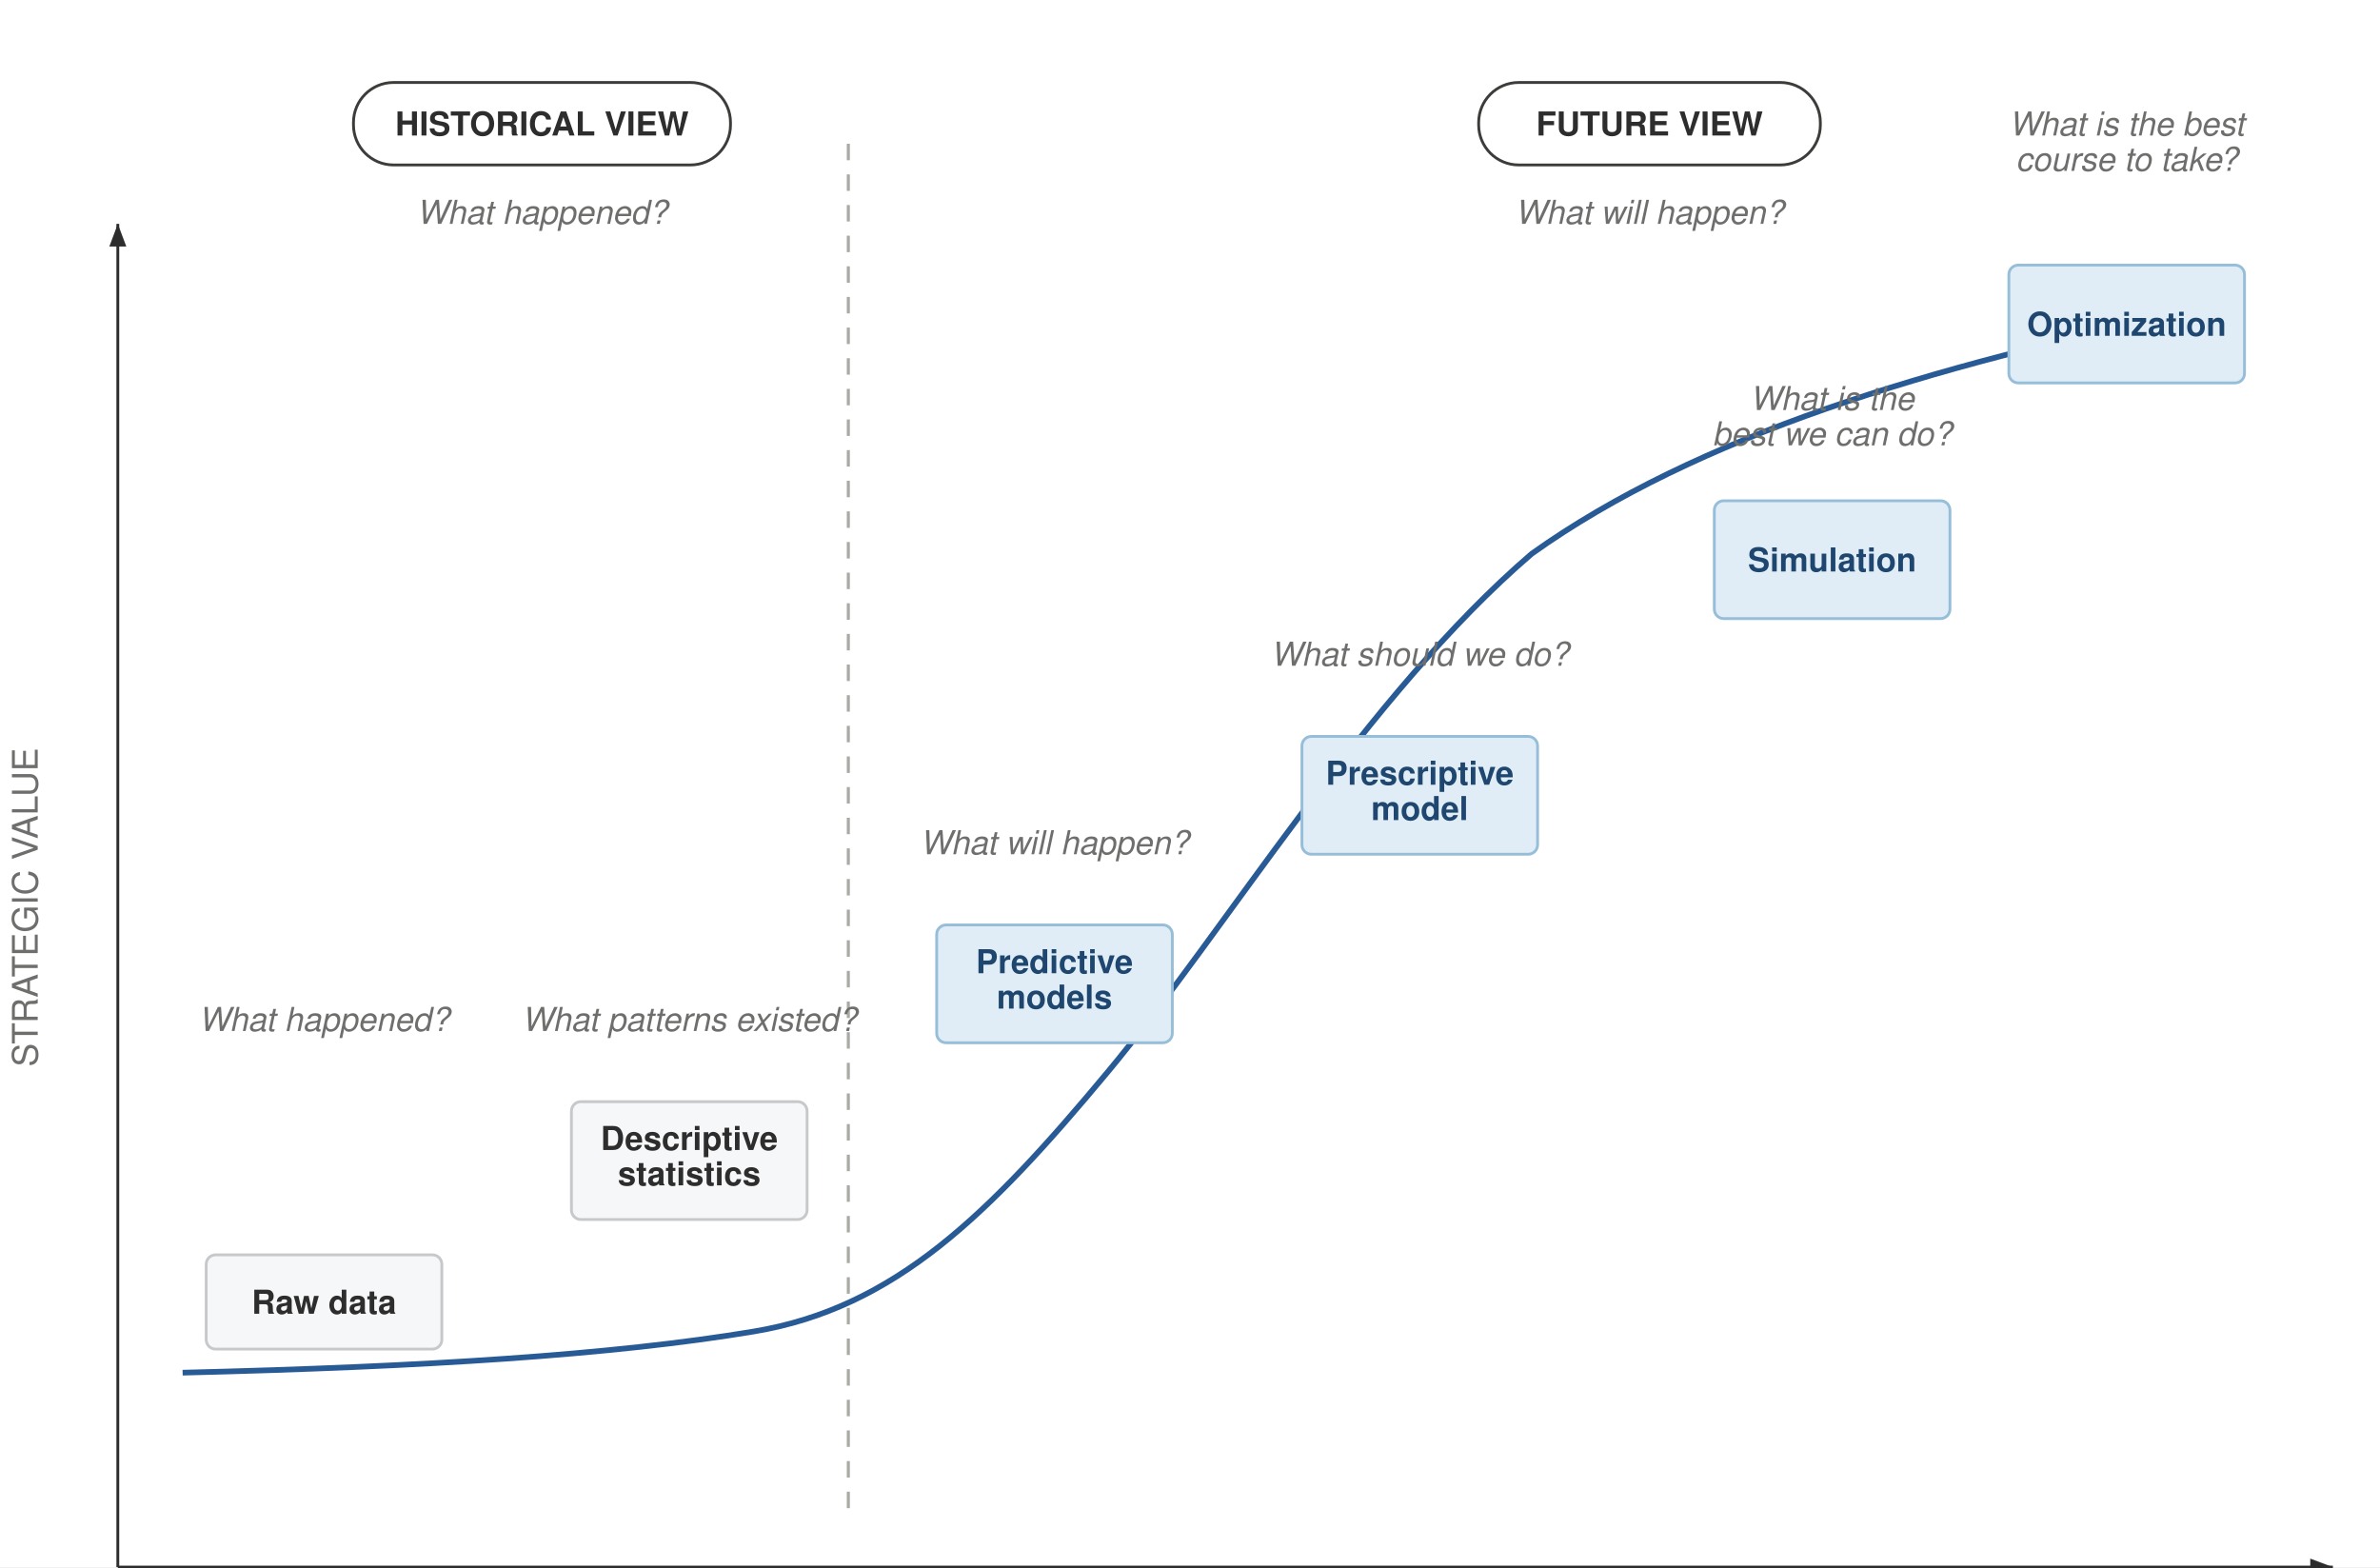
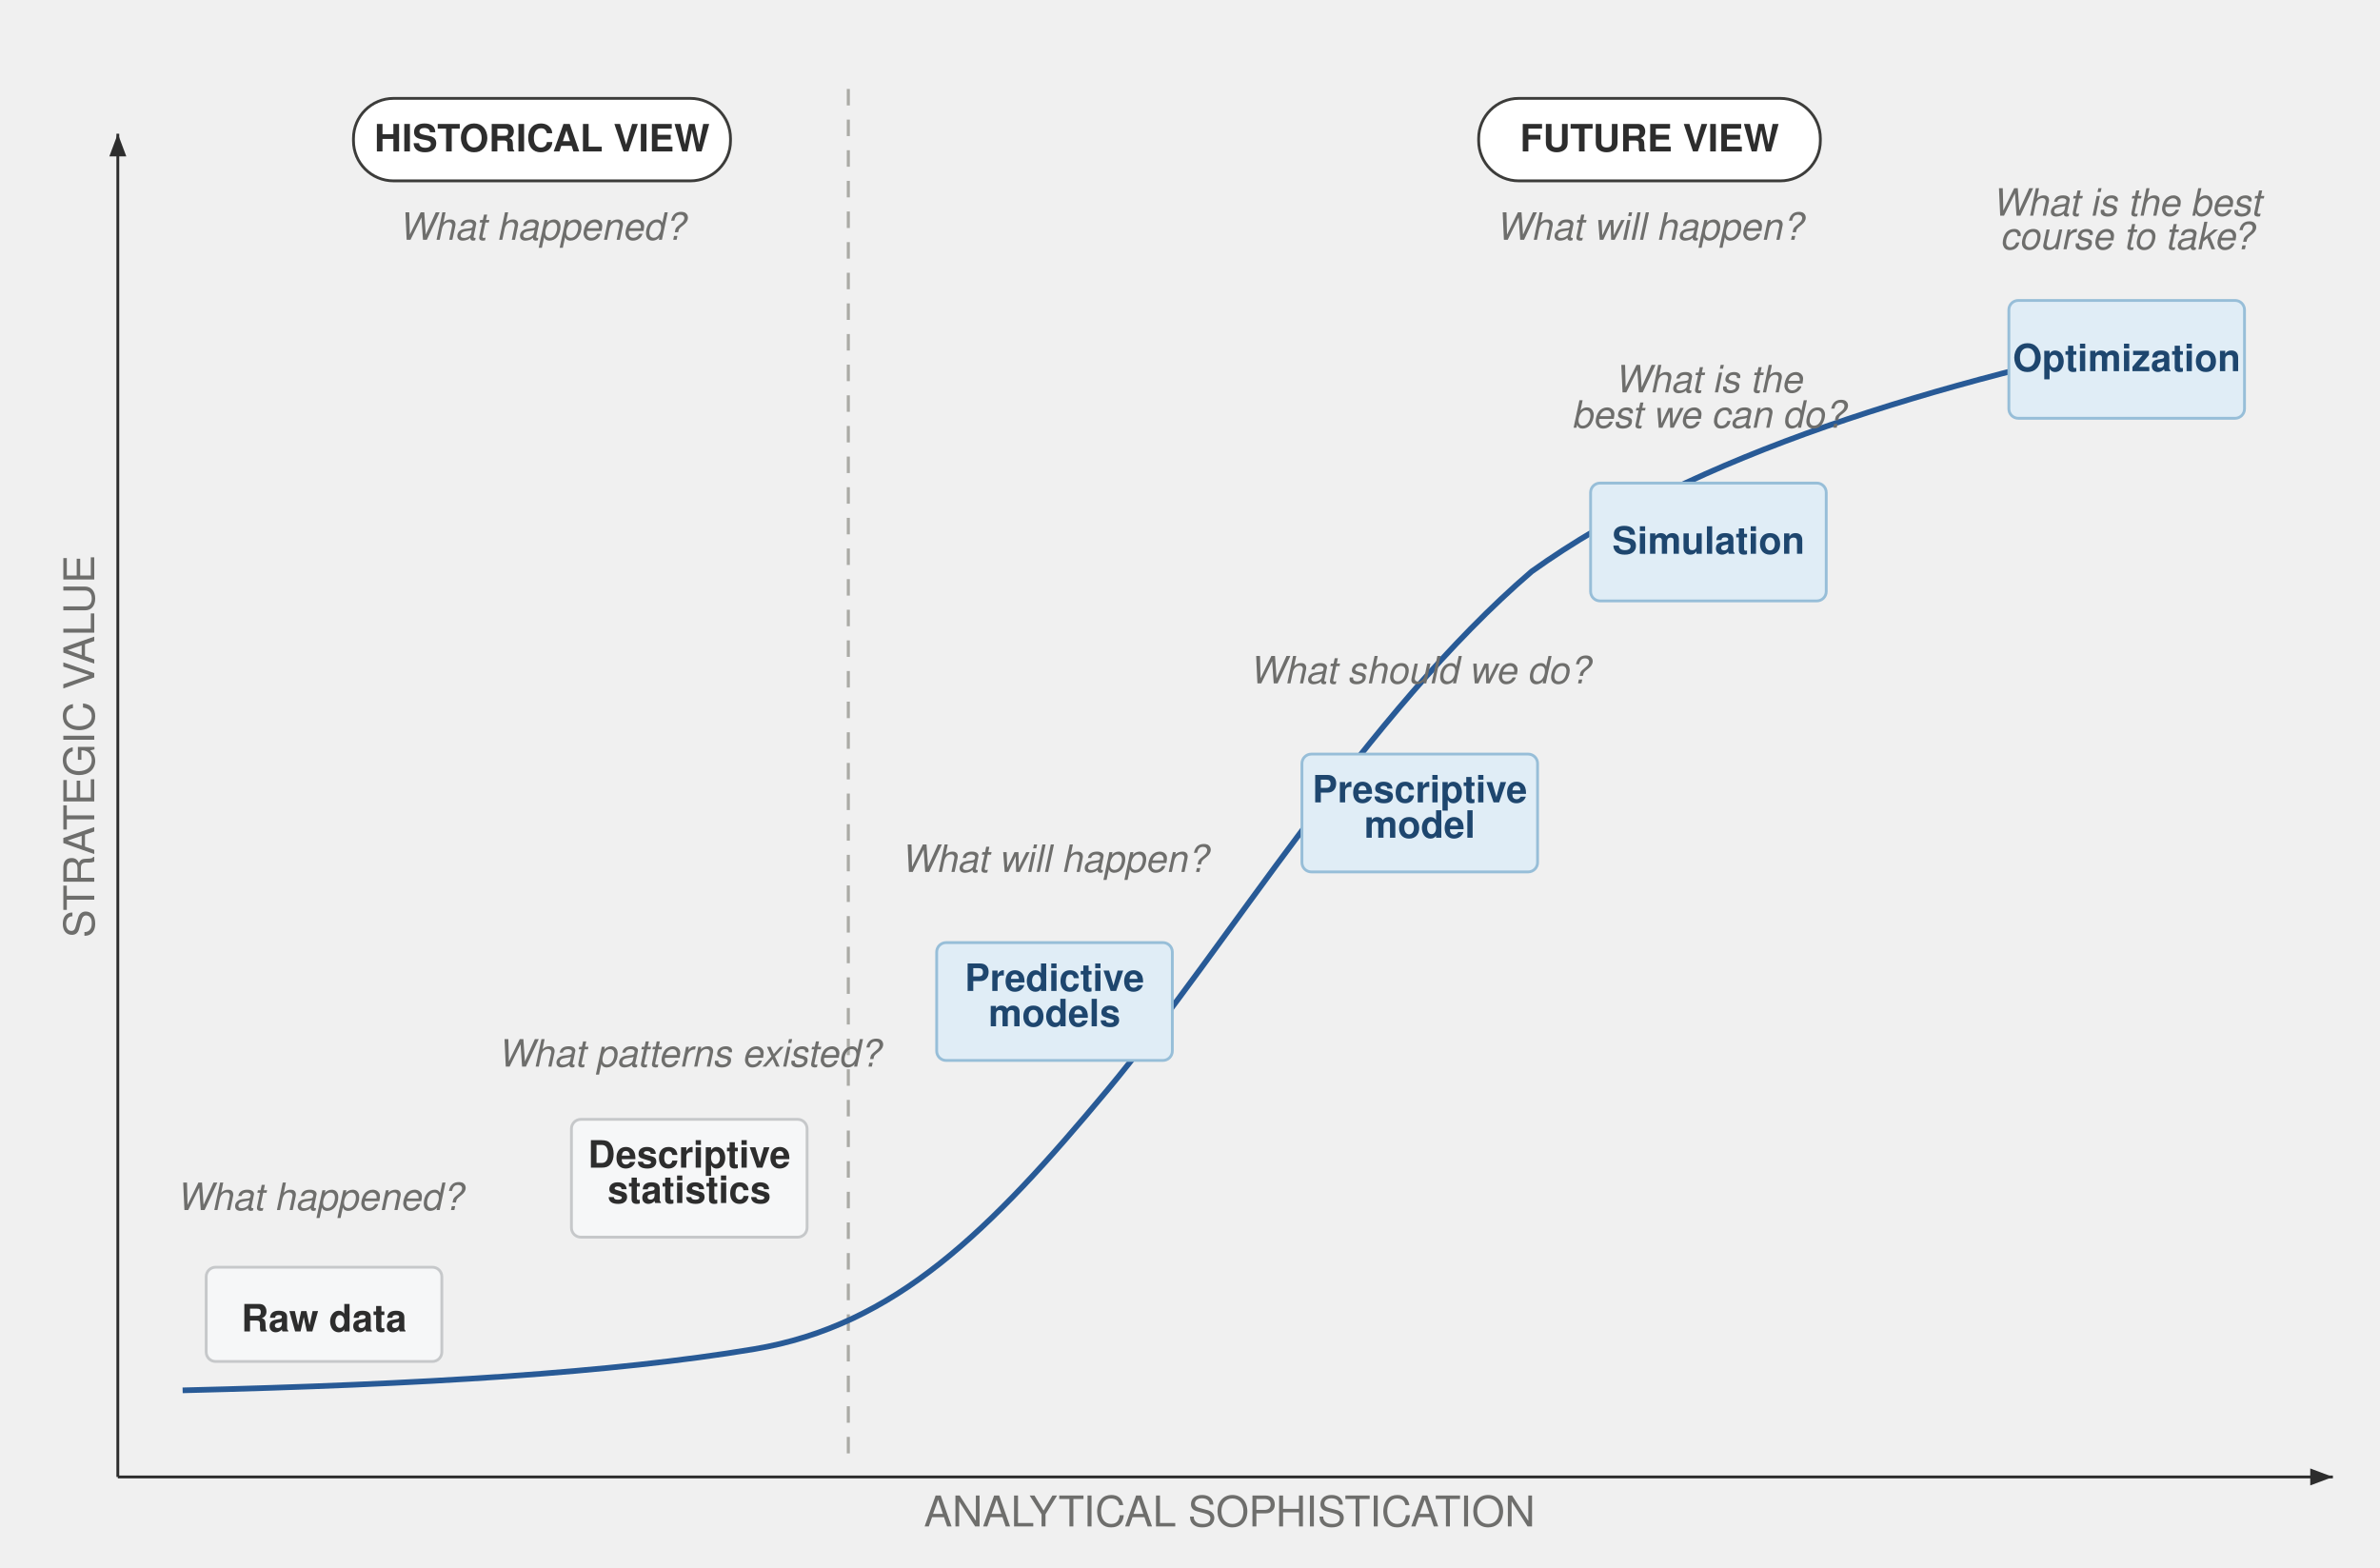
- <svg xmlns="http://www.w3.org/2000/svg" viewBox="0 0 1010 665" font-family="Helvetica, Arial, sans-serif">
-   <defs>
+ <svg xmlns="http://www.w3.org/2000/svg" viewBox="0 0 1010 665" font-family="Helvetica, Arial, sans-serif" version="1.1" id="svg7">
+   <defs id="defs1">
    <marker id="arrowhead" markerWidth="10" markerHeight="10" refX="8" refY="3" orient="auto" markerUnits="strokeWidth">
-       <path d="M0,0 L8,3 L0,6 Z" fill="#2d2d2d" />
+       <path d="M0,0 L8,3 L0,6 Z" fill="#2d2d2d" id="path1" />
    </marker>
  </defs>
-   <g transform="translate(0,35)">
-     <rect id="canvas-background" x="0" y="-35" width="1010" height="665" fill="white" />
-     <line x1="50" y1="630" x2="50" y2="60" stroke="#2d2d2d" stroke-width="1.2" marker-end="url(#arrowhead)" />
-     <line x1="50" y1="630" x2="990" y2="630" stroke="#2d2d2d" stroke-width="1.2" marker-end="url(#arrowhead)" />
-     <text x="16" y="350" fill="#6e6e6c" font-size="15" text-anchor="middle" transform="rotate(-90 16 350)">STRATEGIC VALUE</text>
-     <text x="520" y="655" fill="#6e6e6c" font-size="15" text-anchor="middle">ANALYTICAL SOPHISTICATION</text>
-     <line x1="360" y1="605" x2="360" y2="25" stroke="#aaaaa5" stroke-width="1.3" stroke-dasharray="7,6" />
-     <g id="view-historical">
-       <rect x="150" y="0" width="160" height="35" rx="17" ry="17" fill="white" stroke="#3c3c3a" stroke-width="1.2" />
-       <text x="230" y="22.5" fill="#2d2d2d" font-size="14" font-weight="bold" text-anchor="middle">HISTORICAL VIEW</text>
-       <text x="230" y="60" fill="#6e6e6c" font-size="14" font-style="italic" text-anchor="middle">What happened?</text>
+   <g transform="translate(0,11.75)" id="g7" style="display:inline">
+     <line x1="50" y1="615" x2="50" y2="45" stroke="#2d2d2d" stroke-width="1.2" marker-end="url(#arrowhead)" id="line1" />
+     <line x1="50" y1="615" x2="990" y2="615" stroke="#2d2d2d" stroke-width="1.2" marker-end="url(#arrowhead)" id="line2" />
+     <text x="-305" y="40" fill="#6e6e6c" font-size="18px" text-anchor="middle" transform="rotate(-90)" id="text2">STRATEGIC VALUE</text>
+     <text x="521.794" y="636" fill="#6e6e6c" font-size="18px" text-anchor="middle" id="text3">ANALYTICAL SOPHISTICATION</text>
+     <line x1="360" y1="605" x2="360" y2="25" stroke="#aaaaa5" stroke-width="1.3" stroke-dasharray="7, 6" id="line3" />
+     <g id="view-historical" transform="translate(0,30)">
+       <rect x="150" y="0" width="160" height="35" rx="17" ry="17" fill="#ffffff" stroke="#3c3c3a" stroke-width="1.2" id="rect3" />
+       <text x="230" y="22.5" fill="#2d2d2d" font-size="16px" font-weight="bold" text-anchor="middle" id="text4">HISTORICAL VIEW</text>
+       <text x="230" y="60" fill="#6e6e6c" font-size="16px" font-style="italic" text-anchor="middle" id="text5">What happened?</text>
    </g>
-     <g id="view-future">
-       <rect x="627.5" y="0" width="145" height="35" rx="17" ry="17" fill="white" stroke="#3c3c3a" stroke-width="1.2" />
-       <text x="700" y="22.5" fill="#2d2d2d" font-size="14" font-weight="bold" text-anchor="middle">FUTURE VIEW</text>
-       <text x="700" y="60" fill="#6e6e6c" font-size="14" font-style="italic" text-anchor="middle">What will happen?</text>
+     <g id="view-future" transform="translate(0,30)">
+       <rect x="627.5" y="0" width="145" height="35" rx="17" ry="17" fill="#ffffff" stroke="#3c3c3a" stroke-width="1.2" id="rect5" />
+       <text x="700" y="22.5" fill="#2d2d2d" font-size="16px" font-weight="bold" text-anchor="middle" id="text6">FUTURE VIEW</text>
+       <text x="700" y="60" fill="#6e6e6c" font-size="16px" font-style="italic" text-anchor="middle" id="text7">What will happen?</text>
    </g>
-     <path id="maturity-curve" d="M 77.5,547.5            C 180,545 260,540 320,530            C 380,520 420,480 470,420            C 520,360 580,260 650,200            C 720,150 820,120 930,97.5" fill="none" stroke="#285a96" stroke-width="2.4" />
-     <g id="stage-1-raw-data">
-       <text id="stage-1-question" x="137.5" y="402.5" fill="#6e6e6c" font-size="14" font-style="italic" text-anchor="middle">What happened?</text>
-       <rect id="stage-1-box" x="87.5" y="497.5" width="100" height="40" rx="4" ry="4" fill="#f6f7f8" stroke="#c6c8ca" stroke-width="1.2" />
-       <text id="stage-1-label" x="137.5" y="522.5" fill="#2d2d2d" font-size="14" font-weight="bold" text-anchor="middle">Raw data</text>
+     <path id="maturity-curve" d="m 77.5,578.25 c 102.5,-2.5 182.5,-7.5 242.5,-17.5 60,-10 100,-50 150,-110 50,-60 110,-160 180,-220 70,-50 170,-80 280,-102.5" fill="none" stroke="#285a96" stroke-width="2.4" />
+     <g id="stage-1-raw-data" transform="translate(0,30.75)">
+       <text id="stage-1-question" x="135.682" y="470.975" fill="#6e6e6c" font-size="16px" font-style="italic" text-anchor="middle">What happened?</text>
+       <rect id="stage-1-box" x="87.5" y="495.25" width="100" height="40" rx="4" ry="4" fill="#f6f7f8" stroke="#c6c8ca" stroke-width="1.2" />
+       <text id="stage-1-label" x="137.5" y="522.5" fill="#2d2d2d" font-size="16px" font-weight="bold" text-anchor="middle">Raw data</text>
    </g>
-     <g id="stage-2-descriptive-statistics">
-       <text id="stage-2-question" x="292.5" y="402.5" fill="#6e6e6c" font-size="14" font-style="italic" text-anchor="middle">What patterns existed?</text>
+     <g id="stage-2-descriptive-statistics" transform="translate(0,30.75)">
+       <text id="stage-2-question" x="292.455" y="410.108" fill="#6e6e6c" font-size="16px" font-style="italic" text-anchor="middle">What patterns existed?</text>
      <rect id="stage-2-box" x="242.5" y="432.5" width="100" height="50" rx="4" ry="4" fill="#f6f7f8" stroke="#c6c8ca" stroke-width="1.2" />
-       <text id="stage-2-label-1" x="292.5" y="453" fill="#2d2d2d" font-size="14" font-weight="bold" text-anchor="middle">Descriptive</text>
-       <text id="stage-2-label-2" x="292.5" y="468" fill="#2d2d2d" font-size="14" font-weight="bold" text-anchor="middle">statistics</text>
+       <text id="stage-2-label-1" x="292.5" y="453" fill="#2d2d2d" font-size="16px" font-weight="bold" text-anchor="middle">Descriptive</text>
+       <text id="stage-2-label-2" x="292.5" y="468" fill="#2d2d2d" font-size="16px" font-weight="bold" text-anchor="middle">statistics</text>
    </g>
-     <g id="stage-3-predictive-models">
-       <text id="stage-3-question" x="447.5" y="327.5" fill="#6e6e6c" font-size="14" font-style="italic" text-anchor="middle">What will happen?</text>
+     <g id="stage-3-predictive-models" transform="translate(0,30.75)">
+       <text id="stage-3-question" x="447.5" y="327.5" fill="#6e6e6c" font-size="16px" font-style="italic" text-anchor="middle">What will happen?</text>
      <rect id="stage-3-box" x="397.5" y="357.5" width="100" height="50" rx="4" ry="4" fill="#e0edf6" stroke="#97bed8" stroke-width="1.2" />
-       <text id="stage-3-label-1" x="447.5" y="378" fill="#1e466e" font-size="14" font-weight="bold" text-anchor="middle">Predictive</text>
-       <text id="stage-3-label-2" x="447.5" y="393" fill="#1e466e" font-size="14" font-weight="bold" text-anchor="middle">models</text>
+       <text id="stage-3-label-1" x="447.5" y="378" fill="#1e466e" font-size="16px" font-weight="bold" text-anchor="middle">Predictive</text>
+       <text id="stage-3-label-2" x="447.5" y="393" fill="#1e466e" font-size="16px" font-weight="bold" text-anchor="middle">models</text>
    </g>
-     <g id="stage-4-prescriptive-model">
-       <text id="stage-4-question" x="602.5" y="247.5" fill="#6e6e6c" font-size="14" font-style="italic" text-anchor="middle">What should we do?</text>
+     <g id="stage-4-prescriptive-model" transform="translate(0,30.75)">
+       <text id="stage-4-question" x="602.5" y="247.5" fill="#6e6e6c" font-size="16px" font-style="italic" text-anchor="middle">What should we do?</text>
      <rect id="stage-4-box" x="552.5" y="277.5" width="100" height="50" rx="4" ry="4" fill="#e0edf6" stroke="#97bed8" stroke-width="1.2" />
-       <text id="stage-4-label-1" x="602.5" y="298" fill="#1e466e" font-size="14" font-weight="bold" text-anchor="middle">Prescriptive</text>
-       <text id="stage-4-label-2" x="602.5" y="313" fill="#1e466e" font-size="14" font-weight="bold" text-anchor="middle">model</text>
+       <text id="stage-4-label-1" x="602.5" y="298" fill="#1e466e" font-size="16px" font-weight="bold" text-anchor="middle">Prescriptive</text>
+       <text id="stage-4-label-2" x="602.5" y="313" fill="#1e466e" font-size="16px" font-weight="bold" text-anchor="middle">model</text>
    </g>
-     <g id="stage-5-simulation">
-       <text id="stage-5-question-1" x="777.5" y="139" fill="#6e6e6c" font-size="14" font-style="italic" text-anchor="middle">What is the</text>
-       <text id="stage-5-question-2" x="777.5" y="154" fill="#6e6e6c" font-size="14" font-style="italic" text-anchor="middle">best we can do?</text>
+     <g id="stage-5-simulation" transform="translate(-52.5,15.75)">
+       <text id="stage-5-question-1" x="777.5" y="139" fill="#6e6e6c" font-size="16px" font-style="italic" text-anchor="middle">What is the</text>
+       <text id="stage-5-question-2" x="777.5" y="154" fill="#6e6e6c" font-size="16px" font-style="italic" text-anchor="middle">best we can do?</text>
      <rect id="stage-5-box" x="727.5" y="177.5" width="100" height="50" rx="4" ry="4" fill="#e0edf6" stroke="#97bed8" stroke-width="1.2" />
-       <text id="stage-5-label" x="777.5" y="207.5" fill="#1e466e" font-size="14" font-weight="bold" text-anchor="middle">Simulation</text>
+       <text id="stage-5-label" x="777.5" y="207.5" fill="#1e466e" font-size="16px" font-weight="bold" text-anchor="middle">Simulation</text>
    </g>
-     <g id="stage-6-optimization">
-       <text id="stage-6-question-1" x="902.5" y="22.5" fill="#6e6e6c" font-size="14" font-style="italic" text-anchor="middle">What is the best</text>
-       <text id="stage-6-question-2" x="902.5" y="37.5" fill="#6e6e6c" font-size="14" font-style="italic" text-anchor="middle">course to take?</text>
+     <g id="stage-6-optimization" transform="translate(0,38.25)">
+       <text id="stage-6-question-2" x="902.5" y="55.771" fill="#6e6e6c" font-size="16px" font-style="italic" text-anchor="middle">course to take?</text>
+       <text id="stage-6-question-1" x="902.5" y="41.521" fill="#6e6e6c" font-size="16px" font-style="italic" text-anchor="middle">What is the best</text>
      <rect id="stage-6-box" x="852.5" y="77.5" width="100" height="50" rx="4" ry="4" fill="#e0edf6" stroke="#97bed8" stroke-width="1.2" />
-       <text id="stage-6-label" x="902.5" y="107.5" fill="#1e466e" font-size="14" font-weight="bold" text-anchor="middle">Optimization</text>
+       <text id="stage-6-label" x="902.5" y="107.5" fill="#1e466e" font-size="16px" font-weight="bold" text-anchor="middle">Optimization</text>
    </g>
  </g>
</svg>
